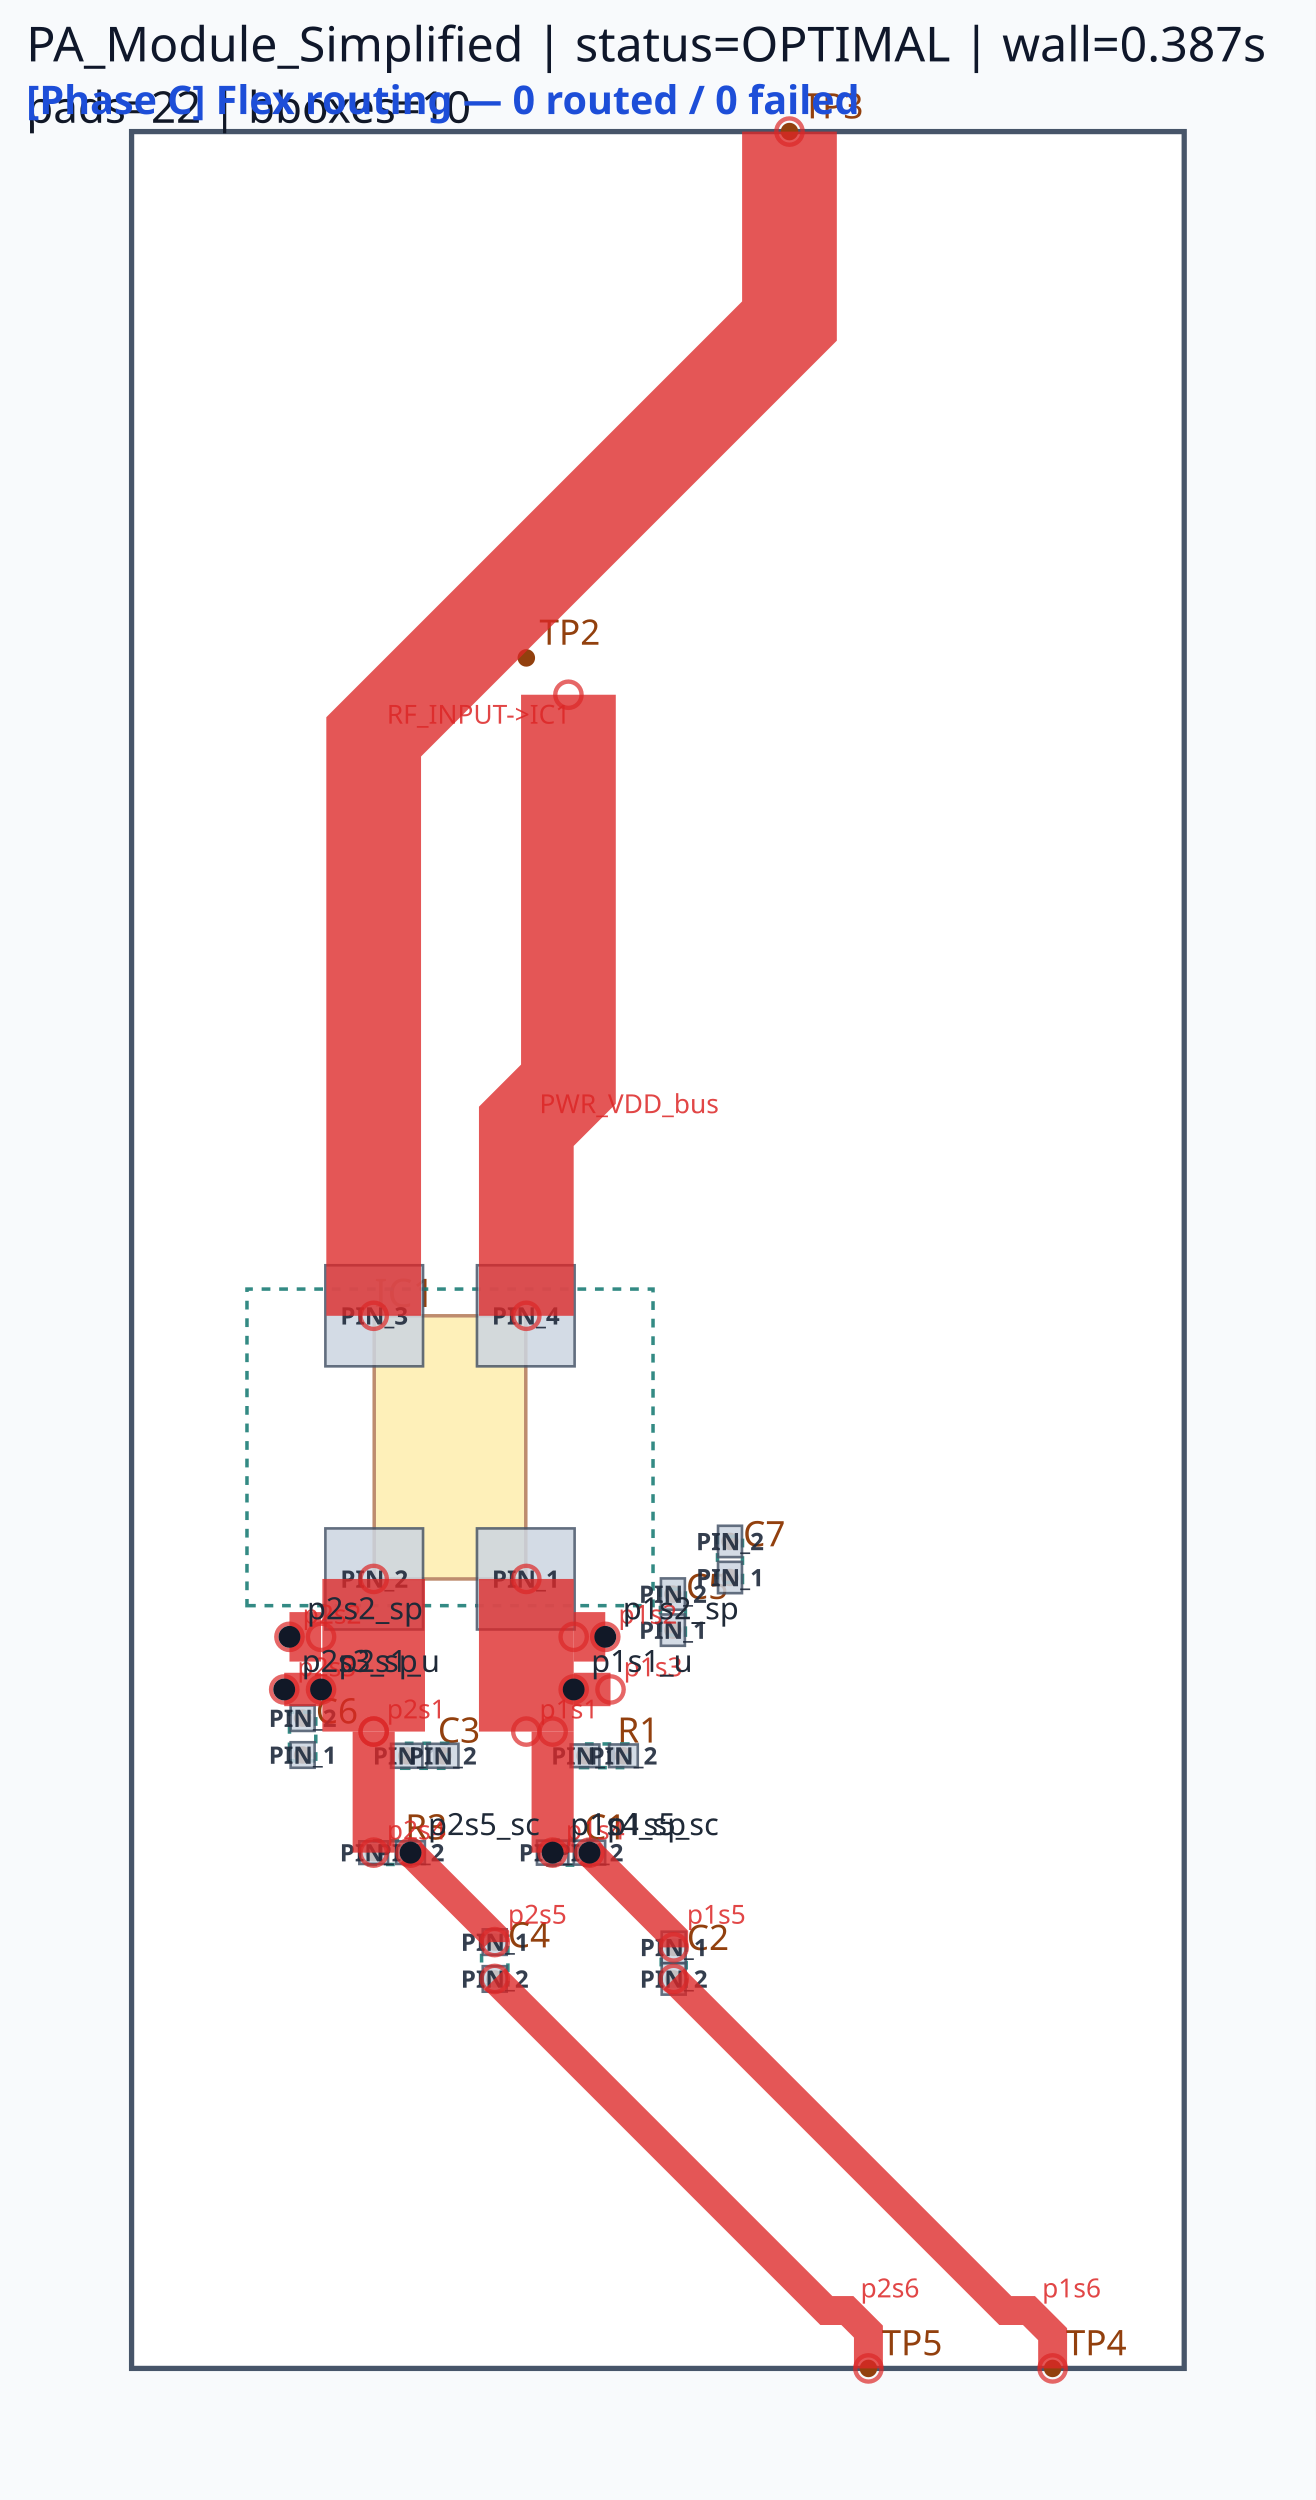
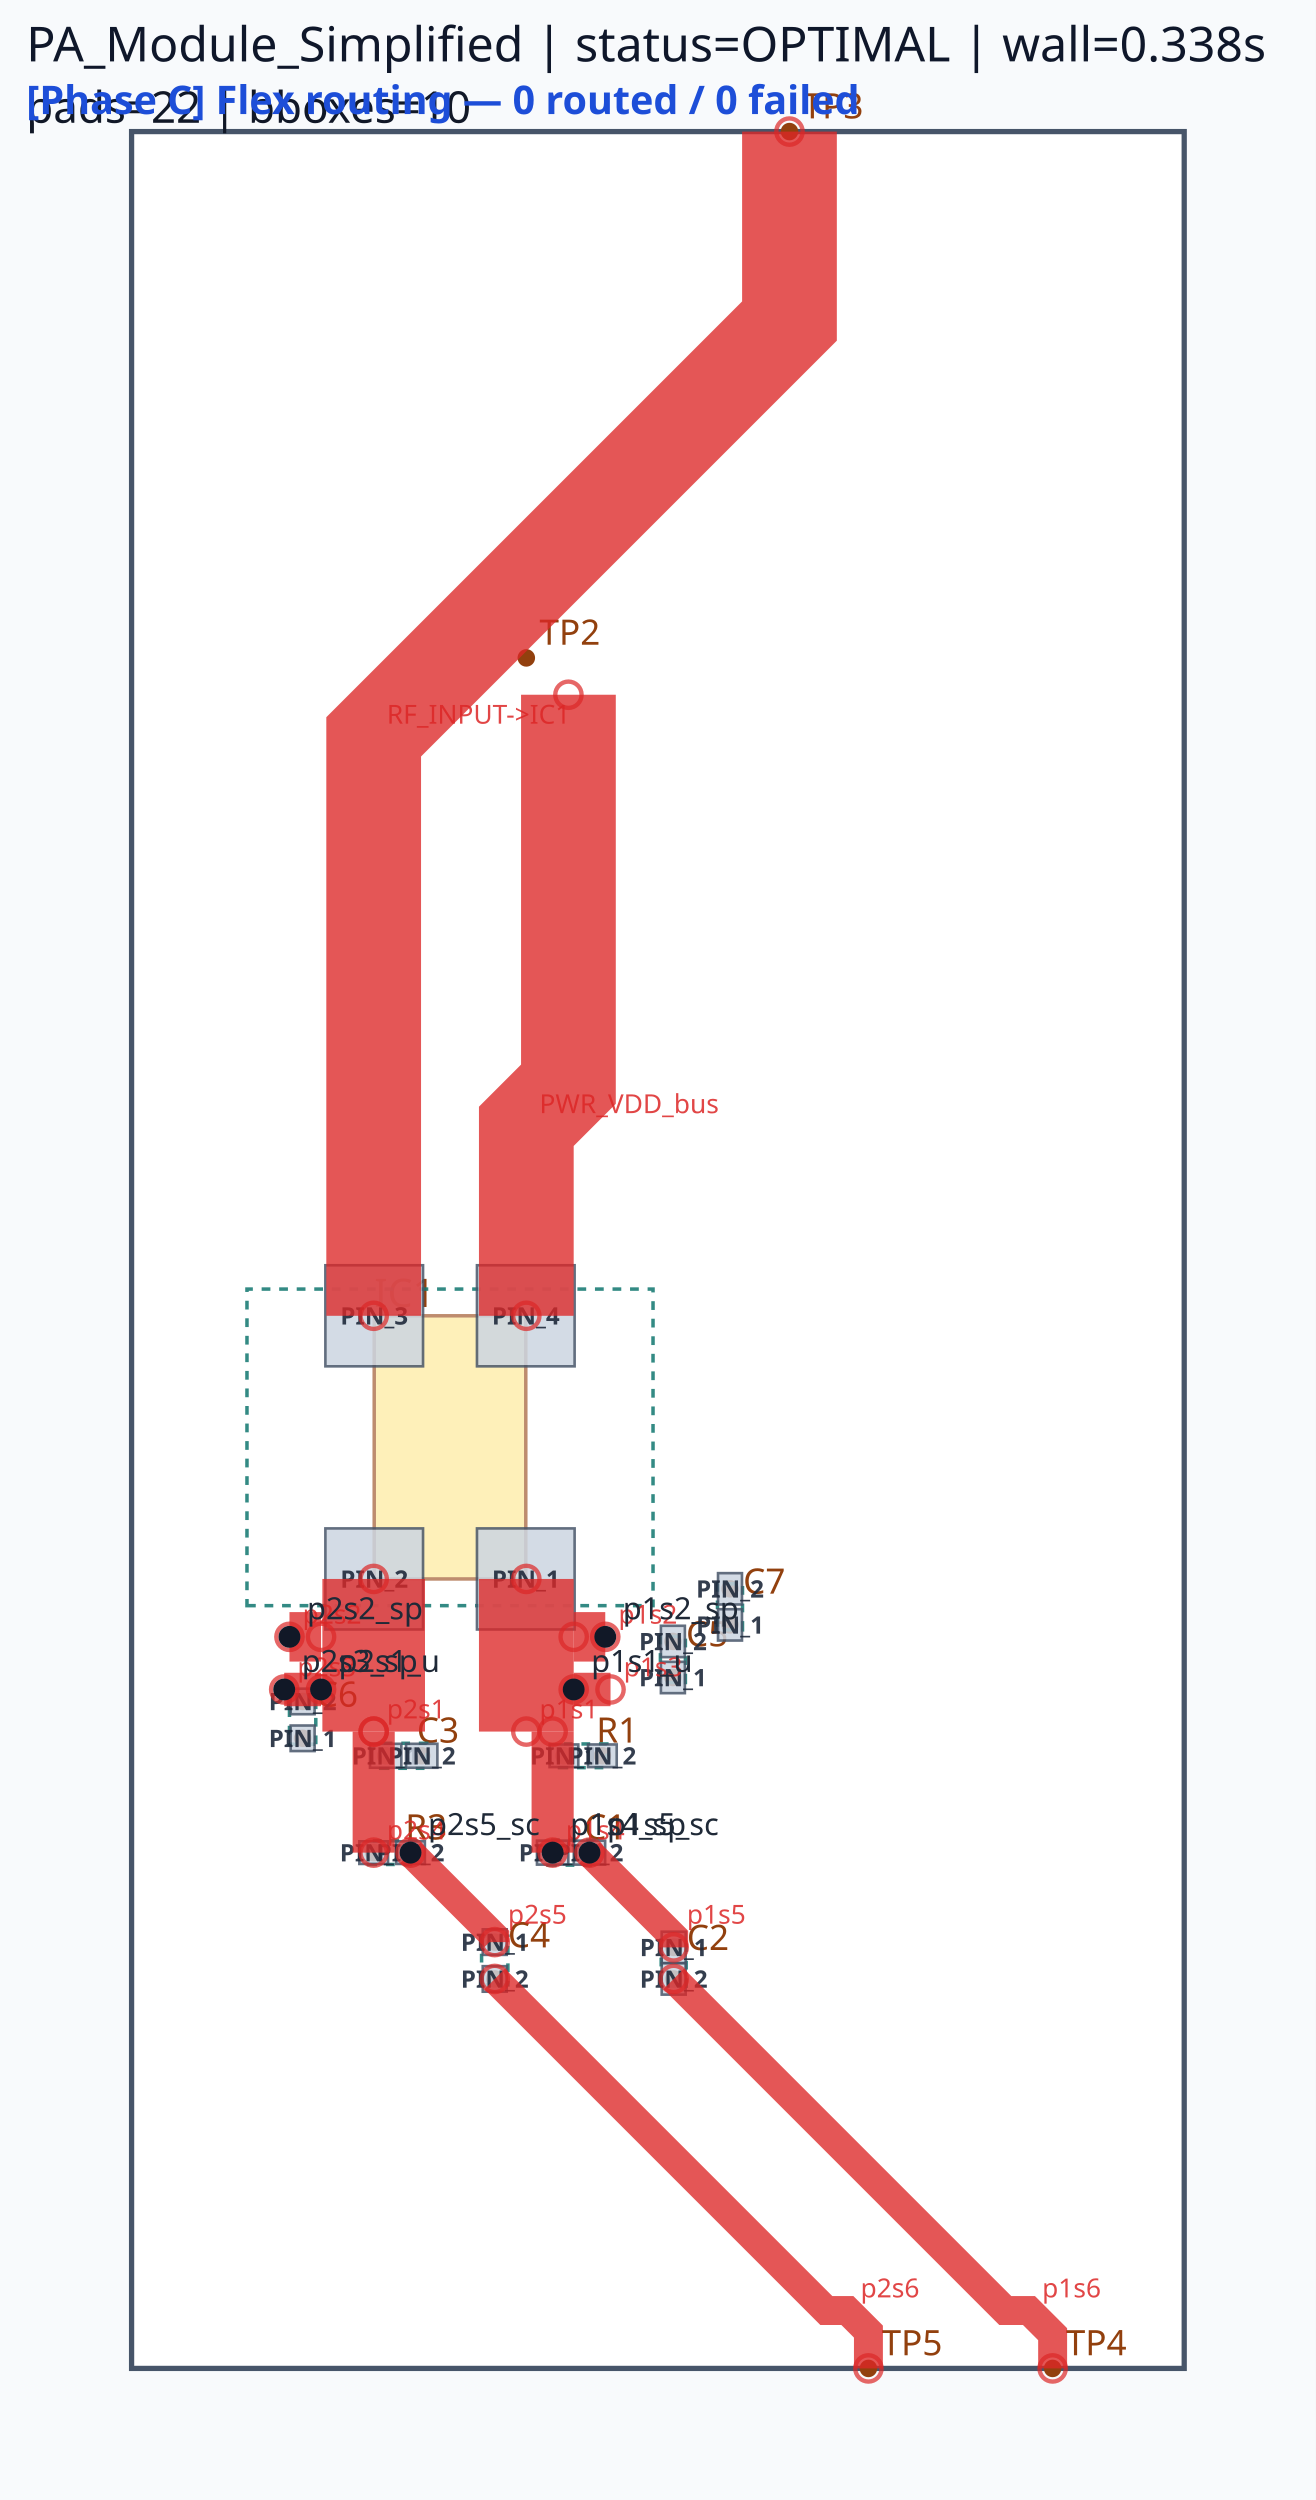
<svg xmlns="http://www.w3.org/2000/svg" viewBox="0 0 300.0 570.0" width="300.0" height="570.0">
  <rect x="0" y="0" width="100%" height="100%" fill="#f8fafc" />
  <rect x="30.00" y="30.00" width="240.00" height="510.00" fill="#ffffff" stroke="#475569" stroke-width="1.2" />
  <rect x="85.32" y="300.00" width="34.56" height="60.00" fill="#fde68a" stroke="#92400e" stroke-width="0.8" opacity="0.6" />
  <text x="85.32" y="298.00" font-family="sans-serif" font-size="9" fill="#92400e">IC1</text>
  <circle cx="120.00" cy="150.00" r="2" fill="#92400e" />
  <text x="123.00" y="147.00" font-family="sans-serif" font-size="8" fill="#92400e">TP2</text>
  <circle cx="180.00" cy="30.00" r="2" fill="#92400e" />
  <text x="183.00" y="27.00" font-family="sans-serif" font-size="8" fill="#92400e">TP3</text>
  <circle cx="240.00" cy="540.00" r="2" fill="#92400e" />
  <text x="243.00" y="537.00" font-family="sans-serif" font-size="8" fill="#92400e">TP4</text>
  <circle cx="198.00" cy="540.00" r="2" fill="#92400e" />
  <text x="201.00" y="537.00" font-family="sans-serif" font-size="8" fill="#92400e">TP5</text>
  <circle cx="126.00" cy="422.40" r="2" fill="#92400e" />
  <circle cx="134.40" cy="422.40" r="2" fill="#92400e" />
  <text x="133.20" y="419.40" font-family="sans-serif" font-size="8" fill="#92400e">C1</text>
  <circle cx="153.60" cy="444.00" r="2" fill="#92400e" />
  <circle cx="153.60" cy="451.20" r="2" fill="#92400e" />
  <text x="156.60" y="444.60" font-family="sans-serif" font-size="8" fill="#92400e">C2</text>
  <circle cx="112.80" cy="442.80" r="2" fill="#92400e" />
  <circle cx="112.80" cy="451.20" r="2" fill="#92400e" />
  <text x="115.80" y="444.00" font-family="sans-serif" font-size="8" fill="#92400e">C4</text>
-   <circle cx="133.38" cy="400.32" r="2" fill="#92400e" />
-   <circle cx="142.14" cy="400.32" r="2" fill="#92400e" />
-   <text x="140.76" y="397.32" font-family="sans-serif" font-size="8" fill="#92400e">R1</text>
+   <circle cx="128.58" cy="400.32" r="2" fill="#92400e" />
+   <circle cx="137.34" cy="400.32" r="2" fill="#92400e" />
+   <text x="135.96" y="397.32" font-family="sans-serif" font-size="8" fill="#92400e">R1</text>
  <circle cx="85.20" cy="422.40" r="2" fill="#92400e" />
  <circle cx="93.60" cy="422.40" r="2" fill="#92400e" />
  <text x="92.40" y="419.40" font-family="sans-serif" font-size="8" fill="#92400e">R3</text>
-   <circle cx="92.73" cy="400.32" r="2" fill="#92400e" />
-   <circle cx="100.95" cy="400.32" r="2" fill="#92400e" />
-   <text x="99.84" y="397.32" font-family="sans-serif" font-size="8" fill="#92400e">C3</text>
-   <circle cx="153.42" cy="371.67" r="2" fill="#92400e" />
-   <circle cx="153.42" cy="363.45" r="2" fill="#92400e" />
-   <text x="156.42" y="364.56" font-family="sans-serif" font-size="8" fill="#92400e">C5</text>
-   <circle cx="69.00" cy="400.14" r="2" fill="#92400e" />
-   <circle cx="69.00" cy="391.74" r="2" fill="#92400e" />
-   <text x="72.00" y="392.94" font-family="sans-serif" font-size="8" fill="#92400e">C6</text>
-   <circle cx="166.44" cy="359.67" r="2" fill="#92400e" />
-   <circle cx="166.44" cy="351.45" r="2" fill="#92400e" />
-   <text x="169.44" y="352.56" font-family="sans-serif" font-size="8" fill="#92400e">C7</text>
+   <circle cx="87.93" cy="400.32" r="2" fill="#92400e" />
+   <circle cx="96.15" cy="400.32" r="2" fill="#92400e" />
+   <text x="95.04" y="397.32" font-family="sans-serif" font-size="8" fill="#92400e">C3</text>
+   <circle cx="153.42" cy="382.47" r="2" fill="#92400e" />
+   <circle cx="153.42" cy="374.25" r="2" fill="#92400e" />
+   <text x="156.42" y="375.36" font-family="sans-serif" font-size="8" fill="#92400e">C5</text>
+   <circle cx="69.00" cy="396.33" r="2" fill="#92400e" />
+   <circle cx="69.00" cy="387.93" r="2" fill="#92400e" />
+   <text x="72.00" y="389.13" font-family="sans-serif" font-size="8" fill="#92400e">C6</text>
+   <circle cx="166.44" cy="370.47" r="2" fill="#92400e" />
+   <circle cx="166.44" cy="362.25" r="2" fill="#92400e" />
+   <text x="169.44" y="363.36" font-family="sans-serif" font-size="8" fill="#92400e">C7</text>
  <path d="M 56.31,366.09 L 148.89,366.09 L 148.89,293.91 L 56.31,293.91 Z" class="component-bbox" fill="none" stroke="#0f766e" stroke-width="0.8" stroke-dasharray="2 2" opacity="0.85" />
  <path d="M 124.95,425.25 L 135.45,425.25 L 135.45,419.55 L 124.95,419.55 Z" class="component-bbox" fill="none" stroke="#0f766e" stroke-width="0.8" stroke-dasharray="2 2" opacity="0.85" />
  <path d="M 150.75,442.35 L 150.75,452.85 L 156.45,452.85 L 156.45,442.35 Z" class="component-bbox" fill="none" stroke="#0f766e" stroke-width="0.8" stroke-dasharray="2 2" opacity="0.85" />
  <path d="M 109.80,441.45 L 109.80,452.55 L 115.80,452.55 L 115.80,441.45 Z" class="component-bbox" fill="none" stroke="#0f766e" stroke-width="0.8" stroke-dasharray="2 2" opacity="0.85" />
-   <path d="M 132.36,403.02 L 143.16,403.02 L 143.16,397.62 L 132.36,397.62 Z" class="component-bbox" fill="none" stroke="#0f766e" stroke-width="0.8" stroke-dasharray="2 2" opacity="0.85" />
+   <path d="M 127.56,403.02 L 138.36,403.02 L 138.36,397.62 L 127.56,397.62 Z" class="component-bbox" fill="none" stroke="#0f766e" stroke-width="0.8" stroke-dasharray="2 2" opacity="0.85" />
  <path d="M 84.00,425.10 L 94.80,425.10 L 94.80,419.70 L 84.00,419.70 Z" class="component-bbox" fill="none" stroke="#0f766e" stroke-width="0.8" stroke-dasharray="2 2" opacity="0.85" />
-   <path d="M 91.59,403.17 L 102.09,403.17 L 102.09,397.47 L 91.59,397.47 Z" class="component-bbox" fill="none" stroke="#0f766e" stroke-width="0.8" stroke-dasharray="2 2" opacity="0.85" />
-   <path d="M 156.27,372.81 L 156.27,362.31 L 150.57,362.31 L 150.57,372.81 Z" class="component-bbox" fill="none" stroke="#0f766e" stroke-width="0.8" stroke-dasharray="2 2" opacity="0.85" />
-   <path d="M 72.00,401.49 L 72.00,390.39 L 66.00,390.39 L 66.00,401.49 Z" class="component-bbox" fill="none" stroke="#0f766e" stroke-width="0.8" stroke-dasharray="2 2" opacity="0.85" />
-   <path d="M 169.29,360.81 L 169.29,350.31 L 163.59,350.31 L 163.59,360.81 Z" class="component-bbox" fill="none" stroke="#0f766e" stroke-width="0.8" stroke-dasharray="2 2" opacity="0.85" />
+   <path d="M 86.79,403.17 L 97.29,403.17 L 97.29,397.47 L 86.79,397.47 Z" class="component-bbox" fill="none" stroke="#0f766e" stroke-width="0.8" stroke-dasharray="2 2" opacity="0.85" />
+   <path d="M 156.27,383.61 L 156.27,373.11 L 150.57,373.11 L 150.57,383.61 Z" class="component-bbox" fill="none" stroke="#0f766e" stroke-width="0.8" stroke-dasharray="2 2" opacity="0.85" />
+   <path d="M 72.00,397.68 L 72.00,386.58 L 66.00,386.58 L 66.00,397.68 Z" class="component-bbox" fill="none" stroke="#0f766e" stroke-width="0.8" stroke-dasharray="2 2" opacity="0.85" />
+   <path d="M 169.29,371.61 L 169.29,361.11 L 163.59,361.11 L 163.59,371.61 Z" class="component-bbox" fill="none" stroke="#0f766e" stroke-width="0.8" stroke-dasharray="2 2" opacity="0.85" />
  <polygon points="108.75,348.48 108.75,371.52 131.01,371.52 131.01,348.48" fill="#cbd5e1" stroke="#475569" stroke-width="0.6" opacity="0.85" />
  <text x="119.88" y="362.00" font-family="sans-serif" font-size="5.5" text-anchor="middle" font-weight="bold" fill="#1e293b" opacity="0.9">PIN_1</text>
  <polygon points="74.19,348.48 74.19,371.52 96.45,371.52 96.45,348.48" fill="#cbd5e1" stroke="#475569" stroke-width="0.6" opacity="0.85" />
  <text x="85.32" y="362.00" font-family="sans-serif" font-size="5.5" text-anchor="middle" font-weight="bold" fill="#1e293b" opacity="0.9">PIN_2</text>
  <polygon points="96.45,311.52 96.45,288.48 74.19,288.48 74.19,311.52" fill="#cbd5e1" stroke="#475569" stroke-width="0.6" opacity="0.85" />
  <text x="85.32" y="302.00" font-family="sans-serif" font-size="5.5" text-anchor="middle" font-weight="bold" fill="#1e293b" opacity="0.9">PIN_3</text>
  <polygon points="131.01,311.52 131.01,288.48 108.75,288.48 108.75,311.52" fill="#cbd5e1" stroke="#475569" stroke-width="0.6" opacity="0.85" />
  <text x="119.88" y="302.00" font-family="sans-serif" font-size="5.5" text-anchor="middle" font-weight="bold" fill="#1e293b" opacity="0.9">PIN_4</text>
  <polygon points="122.43,425.13 129.57,425.13 129.57,419.67 122.43,419.67" fill="#cbd5e1" stroke="#475569" stroke-width="0.6" opacity="0.85" />
  <text x="126.00" y="424.40" font-family="sans-serif" font-size="5.5" text-anchor="middle" font-weight="bold" fill="#1e293b" opacity="0.9">PIN_1</text>
  <polygon points="130.83,425.13 137.97,425.13 137.97,419.67 130.83,419.67" fill="#cbd5e1" stroke="#475569" stroke-width="0.6" opacity="0.85" />
  <text x="134.40" y="424.40" font-family="sans-serif" font-size="5.5" text-anchor="middle" font-weight="bold" fill="#1e293b" opacity="0.9">PIN_2</text>
  <polygon points="150.87,440.43 150.87,447.57 156.33,447.57 156.33,440.43" fill="#cbd5e1" stroke="#475569" stroke-width="0.6" opacity="0.85" />
  <text x="153.60" y="446.00" font-family="sans-serif" font-size="5.5" text-anchor="middle" font-weight="bold" fill="#1e293b" opacity="0.9">PIN_1</text>
  <polygon points="150.87,447.63 150.87,454.77 156.33,454.77 156.33,447.63" fill="#cbd5e1" stroke="#475569" stroke-width="0.6" opacity="0.85" />
  <text x="153.60" y="453.20" font-family="sans-serif" font-size="5.5" text-anchor="middle" font-weight="bold" fill="#1e293b" opacity="0.9">PIN_2</text>
  <polygon points="115.53,445.71 115.53,439.89 110.07,439.89 110.07,445.71" fill="#cbd5e1" stroke="#475569" stroke-width="0.6" opacity="0.85" />
  <text x="112.80" y="444.80" font-family="sans-serif" font-size="5.5" text-anchor="middle" font-weight="bold" fill="#1e293b" opacity="0.9">PIN_1</text>
  <polygon points="110.07,448.29 110.07,454.11 115.53,454.11 115.53,448.29" fill="#cbd5e1" stroke="#475569" stroke-width="0.6" opacity="0.85" />
  <text x="112.80" y="453.20" font-family="sans-serif" font-size="5.5" text-anchor="middle" font-weight="bold" fill="#1e293b" opacity="0.9">PIN_2</text>
-   <polygon points="130.11,402.90 136.65,402.90 136.65,397.74 130.11,397.74" fill="#cbd5e1" stroke="#475569" stroke-width="0.6" opacity="0.85" />
-   <text x="133.38" y="402.32" font-family="sans-serif" font-size="5.5" text-anchor="middle" font-weight="bold" fill="#1e293b" opacity="0.9">PIN_1</text>
-   <polygon points="138.87,402.90 145.41,402.90 145.41,397.74 138.87,397.74" fill="#cbd5e1" stroke="#475569" stroke-width="0.6" opacity="0.85" />
-   <text x="142.14" y="402.32" font-family="sans-serif" font-size="5.5" text-anchor="middle" font-weight="bold" fill="#1e293b" opacity="0.9">PIN_2</text>
+   <polygon points="125.31,402.90 131.85,402.90 131.85,397.74 125.31,397.74" fill="#cbd5e1" stroke="#475569" stroke-width="0.6" opacity="0.85" />
+   <text x="128.58" y="402.32" font-family="sans-serif" font-size="5.5" text-anchor="middle" font-weight="bold" fill="#1e293b" opacity="0.9">PIN_1</text>
+   <polygon points="134.07,402.90 140.61,402.90 140.61,397.74 134.07,397.74" fill="#cbd5e1" stroke="#475569" stroke-width="0.6" opacity="0.85" />
+   <text x="137.34" y="402.32" font-family="sans-serif" font-size="5.5" text-anchor="middle" font-weight="bold" fill="#1e293b" opacity="0.9">PIN_2</text>
  <polygon points="81.93,424.98 88.47,424.98 88.47,419.82 81.93,419.82" fill="#cbd5e1" stroke="#475569" stroke-width="0.6" opacity="0.85" />
  <text x="85.20" y="424.40" font-family="sans-serif" font-size="5.5" text-anchor="middle" font-weight="bold" fill="#1e293b" opacity="0.9">PIN_1</text>
  <polygon points="90.33,424.98 96.87,424.98 96.87,419.82 90.33,419.82" fill="#cbd5e1" stroke="#475569" stroke-width="0.6" opacity="0.85" />
  <text x="93.60" y="424.40" font-family="sans-serif" font-size="5.5" text-anchor="middle" font-weight="bold" fill="#1e293b" opacity="0.9">PIN_2</text>
-   <polygon points="89.16,403.05 96.30,403.05 96.30,397.59 89.16,397.59" fill="#cbd5e1" stroke="#475569" stroke-width="0.6" opacity="0.85" />
-   <text x="92.73" y="402.32" font-family="sans-serif" font-size="5.5" text-anchor="middle" font-weight="bold" fill="#1e293b" opacity="0.9">PIN_1</text>
-   <polygon points="97.38,403.05 104.52,403.05 104.52,397.59 97.38,397.59" fill="#cbd5e1" stroke="#475569" stroke-width="0.6" opacity="0.85" />
-   <text x="100.95" y="402.32" font-family="sans-serif" font-size="5.5" text-anchor="middle" font-weight="bold" fill="#1e293b" opacity="0.9">PIN_2</text>
-   <polygon points="156.15,375.24 156.15,368.10 150.69,368.10 150.69,375.24" fill="#cbd5e1" stroke="#475569" stroke-width="0.6" opacity="0.85" />
-   <text x="153.42" y="373.67" font-family="sans-serif" font-size="5.5" text-anchor="middle" font-weight="bold" fill="#1e293b" opacity="0.9">PIN_1</text>
-   <polygon points="156.15,367.02 156.15,359.88 150.69,359.88 150.69,367.02" fill="#cbd5e1" stroke="#475569" stroke-width="0.6" opacity="0.85" />
-   <text x="153.42" y="365.45" font-family="sans-serif" font-size="5.5" text-anchor="middle" font-weight="bold" fill="#1e293b" opacity="0.9">PIN_2</text>
-   <polygon points="66.27,397.23 66.27,403.05 71.73,403.05 71.73,397.23" fill="#cbd5e1" stroke="#475569" stroke-width="0.6" opacity="0.85" />
-   <text x="69.00" y="402.14" font-family="sans-serif" font-size="5.5" text-anchor="middle" font-weight="bold" fill="#1e293b" opacity="0.9">PIN_1</text>
-   <polygon points="71.73,394.65 71.73,388.83 66.27,388.83 66.27,394.65" fill="#cbd5e1" stroke="#475569" stroke-width="0.6" opacity="0.85" />
-   <text x="69.00" y="393.74" font-family="sans-serif" font-size="5.5" text-anchor="middle" font-weight="bold" fill="#1e293b" opacity="0.9">PIN_2</text>
-   <polygon points="169.17,363.24 169.17,356.10 163.71,356.10 163.71,363.24" fill="#cbd5e1" stroke="#475569" stroke-width="0.6" opacity="0.85" />
-   <text x="166.44" y="361.67" font-family="sans-serif" font-size="5.5" text-anchor="middle" font-weight="bold" fill="#1e293b" opacity="0.9">PIN_1</text>
-   <polygon points="169.17,355.02 169.17,347.88 163.71,347.88 163.71,355.02" fill="#cbd5e1" stroke="#475569" stroke-width="0.6" opacity="0.85" />
-   <text x="166.44" y="353.45" font-family="sans-serif" font-size="5.5" text-anchor="middle" font-weight="bold" fill="#1e293b" opacity="0.9">PIN_2</text>
+   <polygon points="84.36,403.05 91.50,403.05 91.50,397.59 84.36,397.59" fill="#cbd5e1" stroke="#475569" stroke-width="0.6" opacity="0.85" />
+   <text x="87.93" y="402.32" font-family="sans-serif" font-size="5.5" text-anchor="middle" font-weight="bold" fill="#1e293b" opacity="0.9">PIN_1</text>
+   <polygon points="92.58,403.05 99.72,403.05 99.72,397.59 92.58,397.59" fill="#cbd5e1" stroke="#475569" stroke-width="0.6" opacity="0.85" />
+   <text x="96.15" y="402.32" font-family="sans-serif" font-size="5.5" text-anchor="middle" font-weight="bold" fill="#1e293b" opacity="0.9">PIN_2</text>
+   <polygon points="156.15,386.04 156.15,378.90 150.69,378.90 150.69,386.04" fill="#cbd5e1" stroke="#475569" stroke-width="0.6" opacity="0.85" />
+   <text x="153.42" y="384.47" font-family="sans-serif" font-size="5.5" text-anchor="middle" font-weight="bold" fill="#1e293b" opacity="0.9">PIN_1</text>
+   <polygon points="156.15,377.82 156.15,370.68 150.69,370.68 150.69,377.82" fill="#cbd5e1" stroke="#475569" stroke-width="0.6" opacity="0.85" />
+   <text x="153.42" y="376.25" font-family="sans-serif" font-size="5.5" text-anchor="middle" font-weight="bold" fill="#1e293b" opacity="0.9">PIN_2</text>
+   <polygon points="66.27,393.42 66.27,399.24 71.73,399.24 71.73,393.42" fill="#cbd5e1" stroke="#475569" stroke-width="0.6" opacity="0.85" />
+   <text x="69.00" y="398.33" font-family="sans-serif" font-size="5.5" text-anchor="middle" font-weight="bold" fill="#1e293b" opacity="0.9">PIN_1</text>
+   <polygon points="71.73,390.84 71.73,385.02 66.27,385.02 66.27,390.84" fill="#cbd5e1" stroke="#475569" stroke-width="0.6" opacity="0.85" />
+   <text x="69.00" y="389.93" font-family="sans-serif" font-size="5.5" text-anchor="middle" font-weight="bold" fill="#1e293b" opacity="0.9">PIN_2</text>
+   <polygon points="169.17,374.04 169.17,366.90 163.71,366.90 163.71,374.04" fill="#cbd5e1" stroke="#475569" stroke-width="0.6" opacity="0.85" />
+   <text x="166.44" y="372.47" font-family="sans-serif" font-size="5.5" text-anchor="middle" font-weight="bold" fill="#1e293b" opacity="0.9">PIN_1</text>
+   <polygon points="169.17,365.82 169.17,358.68 163.71,358.68 163.71,365.82" fill="#cbd5e1" stroke="#475569" stroke-width="0.6" opacity="0.85" />
+   <text x="166.44" y="364.25" font-family="sans-serif" font-size="5.5" text-anchor="middle" font-weight="bold" fill="#1e293b" opacity="0.9">PIN_2</text>
  <polyline points="85.20,360.00 85.20,394.80" fill="none" stroke="#dc2626" stroke-width="23.40" stroke-linecap="butt" stroke-linejoin="miter" opacity="0.78" />
  <circle cx="85.20" cy="360.00" r="3" fill="none" stroke="#dc2626" stroke-width="1.0" opacity="0.7" />
  <circle cx="85.20" cy="394.80" r="3" fill="none" stroke="#dc2626" stroke-width="1.0" opacity="0.7" />
  <text x="88.20" y="391.80" font-family="sans-serif" font-size="6" fill="#dc2626" opacity="0.85">p2s1</text>
  <polyline points="120.00,360.00 120.00,394.80" fill="none" stroke="#dc2626" stroke-width="21.60" stroke-linecap="butt" stroke-linejoin="miter" opacity="0.78" />
  <circle cx="120.00" cy="360.00" r="3" fill="none" stroke="#dc2626" stroke-width="1.0" opacity="0.7" />
  <circle cx="120.00" cy="394.80" r="3" fill="none" stroke="#dc2626" stroke-width="1.0" opacity="0.7" />
  <text x="123.00" y="391.80" font-family="sans-serif" font-size="6" fill="#dc2626" opacity="0.85">p1s1</text>
  <polyline points="126.00,394.80 126.00,422.40" fill="none" stroke="#dc2626" stroke-width="9.60" stroke-linecap="butt" stroke-linejoin="miter" opacity="0.78" />
  <circle cx="126.00" cy="394.80" r="3" fill="none" stroke="#dc2626" stroke-width="1.0" opacity="0.7" />
  <circle cx="126.00" cy="422.40" r="3" fill="none" stroke="#dc2626" stroke-width="1.0" opacity="0.7" />
  <text x="129.00" y="419.40" font-family="sans-serif" font-size="6" fill="#dc2626" opacity="0.85">p1s4</text>
  <polyline points="85.20,394.80 85.20,422.40" fill="none" stroke="#dc2626" stroke-width="9.60" stroke-linecap="butt" stroke-linejoin="miter" opacity="0.78" />
  <circle cx="85.20" cy="394.80" r="3" fill="none" stroke="#dc2626" stroke-width="1.0" opacity="0.7" />
  <circle cx="85.20" cy="422.40" r="3" fill="none" stroke="#dc2626" stroke-width="1.0" opacity="0.7" />
  <text x="88.20" y="419.40" font-family="sans-serif" font-size="6" fill="#dc2626" opacity="0.85">p2s4</text>
  <polyline points="130.80,373.20 138.00,373.20" fill="none" stroke="#dc2626" stroke-width="11.28" stroke-linecap="butt" stroke-linejoin="miter" opacity="0.78" />
  <circle cx="130.80" cy="373.20" r="3" fill="none" stroke="#dc2626" stroke-width="1.0" opacity="0.7" />
  <circle cx="138.00" cy="373.20" r="3" fill="none" stroke="#dc2626" stroke-width="1.0" opacity="0.7" />
  <text x="141.00" y="370.20" font-family="sans-serif" font-size="6" fill="#dc2626" opacity="0.85">p1s2</text>
  <polyline points="73.20,373.20 66.00,373.20" fill="none" stroke="#dc2626" stroke-width="11.28" stroke-linecap="butt" stroke-linejoin="miter" opacity="0.78" />
  <circle cx="73.20" cy="373.20" r="3" fill="none" stroke="#dc2626" stroke-width="1.0" opacity="0.7" />
  <circle cx="66.00" cy="373.20" r="3" fill="none" stroke="#dc2626" stroke-width="1.0" opacity="0.7" />
  <text x="69.00" y="370.20" font-family="sans-serif" font-size="6" fill="#dc2626" opacity="0.85">p2s2</text>
  <polyline points="134.40,422.40 153.60,441.60 153.60,444.00" fill="none" stroke="#dc2626" stroke-width="6.60" stroke-linecap="butt" stroke-linejoin="miter" opacity="0.78" />
  <circle cx="134.40" cy="422.40" r="3" fill="none" stroke="#dc2626" stroke-width="1.0" opacity="0.7" />
  <circle cx="153.60" cy="444.00" r="3" fill="none" stroke="#dc2626" stroke-width="1.0" opacity="0.7" />
  <text x="156.60" y="438.60" font-family="sans-serif" font-size="6" fill="#dc2626" opacity="0.85">p1s5</text>
  <polyline points="93.60,422.40 112.80,441.60 112.80,442.80" fill="none" stroke="#dc2626" stroke-width="6.60" stroke-linecap="butt" stroke-linejoin="miter" opacity="0.78" />
  <circle cx="93.60" cy="422.40" r="3" fill="none" stroke="#dc2626" stroke-width="1.0" opacity="0.7" />
  <circle cx="112.80" cy="442.80" r="3" fill="none" stroke="#dc2626" stroke-width="1.0" opacity="0.7" />
  <text x="115.80" y="438.60" font-family="sans-serif" font-size="6" fill="#dc2626" opacity="0.85">p2s5</text>
  <polyline points="130.80,385.20 139.20,385.20" fill="none" stroke="#dc2626" stroke-width="7.62" stroke-linecap="butt" stroke-linejoin="miter" opacity="0.78" />
  <circle cx="130.80" cy="385.20" r="3" fill="none" stroke="#dc2626" stroke-width="1.0" opacity="0.7" />
  <circle cx="139.20" cy="385.20" r="3" fill="none" stroke="#dc2626" stroke-width="1.0" opacity="0.7" />
  <text x="142.20" y="382.20" font-family="sans-serif" font-size="6" fill="#dc2626" opacity="0.85">p1s3</text>
  <polyline points="73.20,385.20 64.80,385.20" fill="none" stroke="#dc2626" stroke-width="7.62" stroke-linecap="butt" stroke-linejoin="miter" opacity="0.78" />
  <circle cx="73.20" cy="385.20" r="3" fill="none" stroke="#dc2626" stroke-width="1.0" opacity="0.7" />
  <circle cx="64.80" cy="385.20" r="3" fill="none" stroke="#dc2626" stroke-width="1.0" opacity="0.7" />
  <text x="67.80" y="382.20" font-family="sans-serif" font-size="6" fill="#dc2626" opacity="0.85">p2s3</text>
  <polyline points="180.00,30.00 180.00,73.20 85.20,168.00 85.20,300.00" fill="none" stroke="#dc2626" stroke-width="21.60" stroke-linecap="butt" stroke-linejoin="miter" opacity="0.78" />
  <circle cx="180.00" cy="30.00" r="3" fill="none" stroke="#dc2626" stroke-width="1.0" opacity="0.7" />
  <circle cx="85.20" cy="300.00" r="3" fill="none" stroke="#dc2626" stroke-width="1.0" opacity="0.7" />
  <text x="88.20" y="165.00" font-family="sans-serif" font-size="6" fill="#dc2626" opacity="0.85">RF_INPUT-&gt;IC1</text>
  <polyline points="129.60,158.40 129.60,247.20 120.00,256.80 120.00,300.00" fill="none" stroke="#dc2626" stroke-width="21.60" stroke-linecap="butt" stroke-linejoin="miter" opacity="0.78" />
  <circle cx="129.60" cy="158.40" r="3" fill="none" stroke="#dc2626" stroke-width="1.0" opacity="0.7" />
  <circle cx="120.00" cy="300.00" r="3" fill="none" stroke="#dc2626" stroke-width="1.0" opacity="0.7" />
  <text x="123.00" y="253.80" font-family="sans-serif" font-size="6" fill="#dc2626" opacity="0.85">PWR_VDD_bus</text>
  <polyline points="153.60,451.20 229.20,526.80 234.60,526.80 240.00,532.20 240.00,540.00" fill="none" stroke="#dc2626" stroke-width="6.60" stroke-linecap="butt" stroke-linejoin="miter" opacity="0.78" />
  <circle cx="153.60" cy="451.20" r="3" fill="none" stroke="#dc2626" stroke-width="1.0" opacity="0.7" />
  <circle cx="240.00" cy="540.00" r="3" fill="none" stroke="#dc2626" stroke-width="1.0" opacity="0.7" />
  <text x="237.60" y="523.80" font-family="sans-serif" font-size="6" fill="#dc2626" opacity="0.85">p1s6</text>
  <polyline points="112.80,451.20 188.40,526.80 193.20,526.80 198.00,531.60 198.00,540.00" fill="none" stroke="#dc2626" stroke-width="6.60" stroke-linecap="butt" stroke-linejoin="miter" opacity="0.78" />
  <circle cx="112.80" cy="451.20" r="3" fill="none" stroke="#dc2626" stroke-width="1.0" opacity="0.7" />
  <circle cx="198.00" cy="540.00" r="3" fill="none" stroke="#dc2626" stroke-width="1.0" opacity="0.7" />
  <text x="196.20" y="523.80" font-family="sans-serif" font-size="6" fill="#dc2626" opacity="0.85">p2s6</text>
  <circle cx="130.80" cy="385.20" r="2.5" fill="#111827" />
  <text x="134.80" y="381.20" font-family="sans-serif" font-size="7" fill="#1f2937">p1s1_u</text>
  <circle cx="138.00" cy="373.20" r="2.5" fill="#111827" />
  <text x="142.00" y="369.20" font-family="sans-serif" font-size="7" fill="#1f2937">p1s2_sp</text>
  <circle cx="126.00" cy="422.40" r="2.5" fill="#111827" />
  <text x="130.00" y="418.40" font-family="sans-serif" font-size="7" fill="#1f2937">p1s4_sp</text>
  <circle cx="134.40" cy="422.40" r="2.5" fill="#111827" />
  <text x="138.40" y="418.40" font-family="sans-serif" font-size="7" fill="#1f2937">p1s5_sc</text>
  <circle cx="73.20" cy="385.20" r="2.5" fill="#111827" />
  <text x="77.20" y="381.20" font-family="sans-serif" font-size="7" fill="#1f2937">p2s1_u</text>
  <circle cx="66.00" cy="373.20" r="2.5" fill="#111827" />
  <text x="70.00" y="369.20" font-family="sans-serif" font-size="7" fill="#1f2937">p2s2_sp</text>
  <circle cx="64.80" cy="385.20" r="2.5" fill="#111827" />
  <text x="68.80" y="381.20" font-family="sans-serif" font-size="7" fill="#1f2937">p2s3_sp</text>
  <circle cx="93.60" cy="422.40" r="2.5" fill="#111827" />
  <text x="97.60" y="418.40" font-family="sans-serif" font-size="7" fill="#1f2937">p2s5_sc</text>
-   <text x="6" y="14" font-family="sans-serif" font-size="11" fill="#0f172a">PA_Module_Simplified | status=OPTIMAL | wall=0.387s</text>
+   <text x="6" y="14" font-family="sans-serif" font-size="11" fill="#0f172a">PA_Module_Simplified | status=OPTIMAL | wall=0.338s</text>
  <text x="6" y="28" font-family="sans-serif" font-size="10" fill="#111827">pads=22 | bboxes=10</text>
  <text x="6" y="26" font-family="sans-serif" font-size="9" font-weight="bold" fill="#1d4ed8">[Phase C] Flex routing — 0 routed / 0 failed</text>
</svg>
